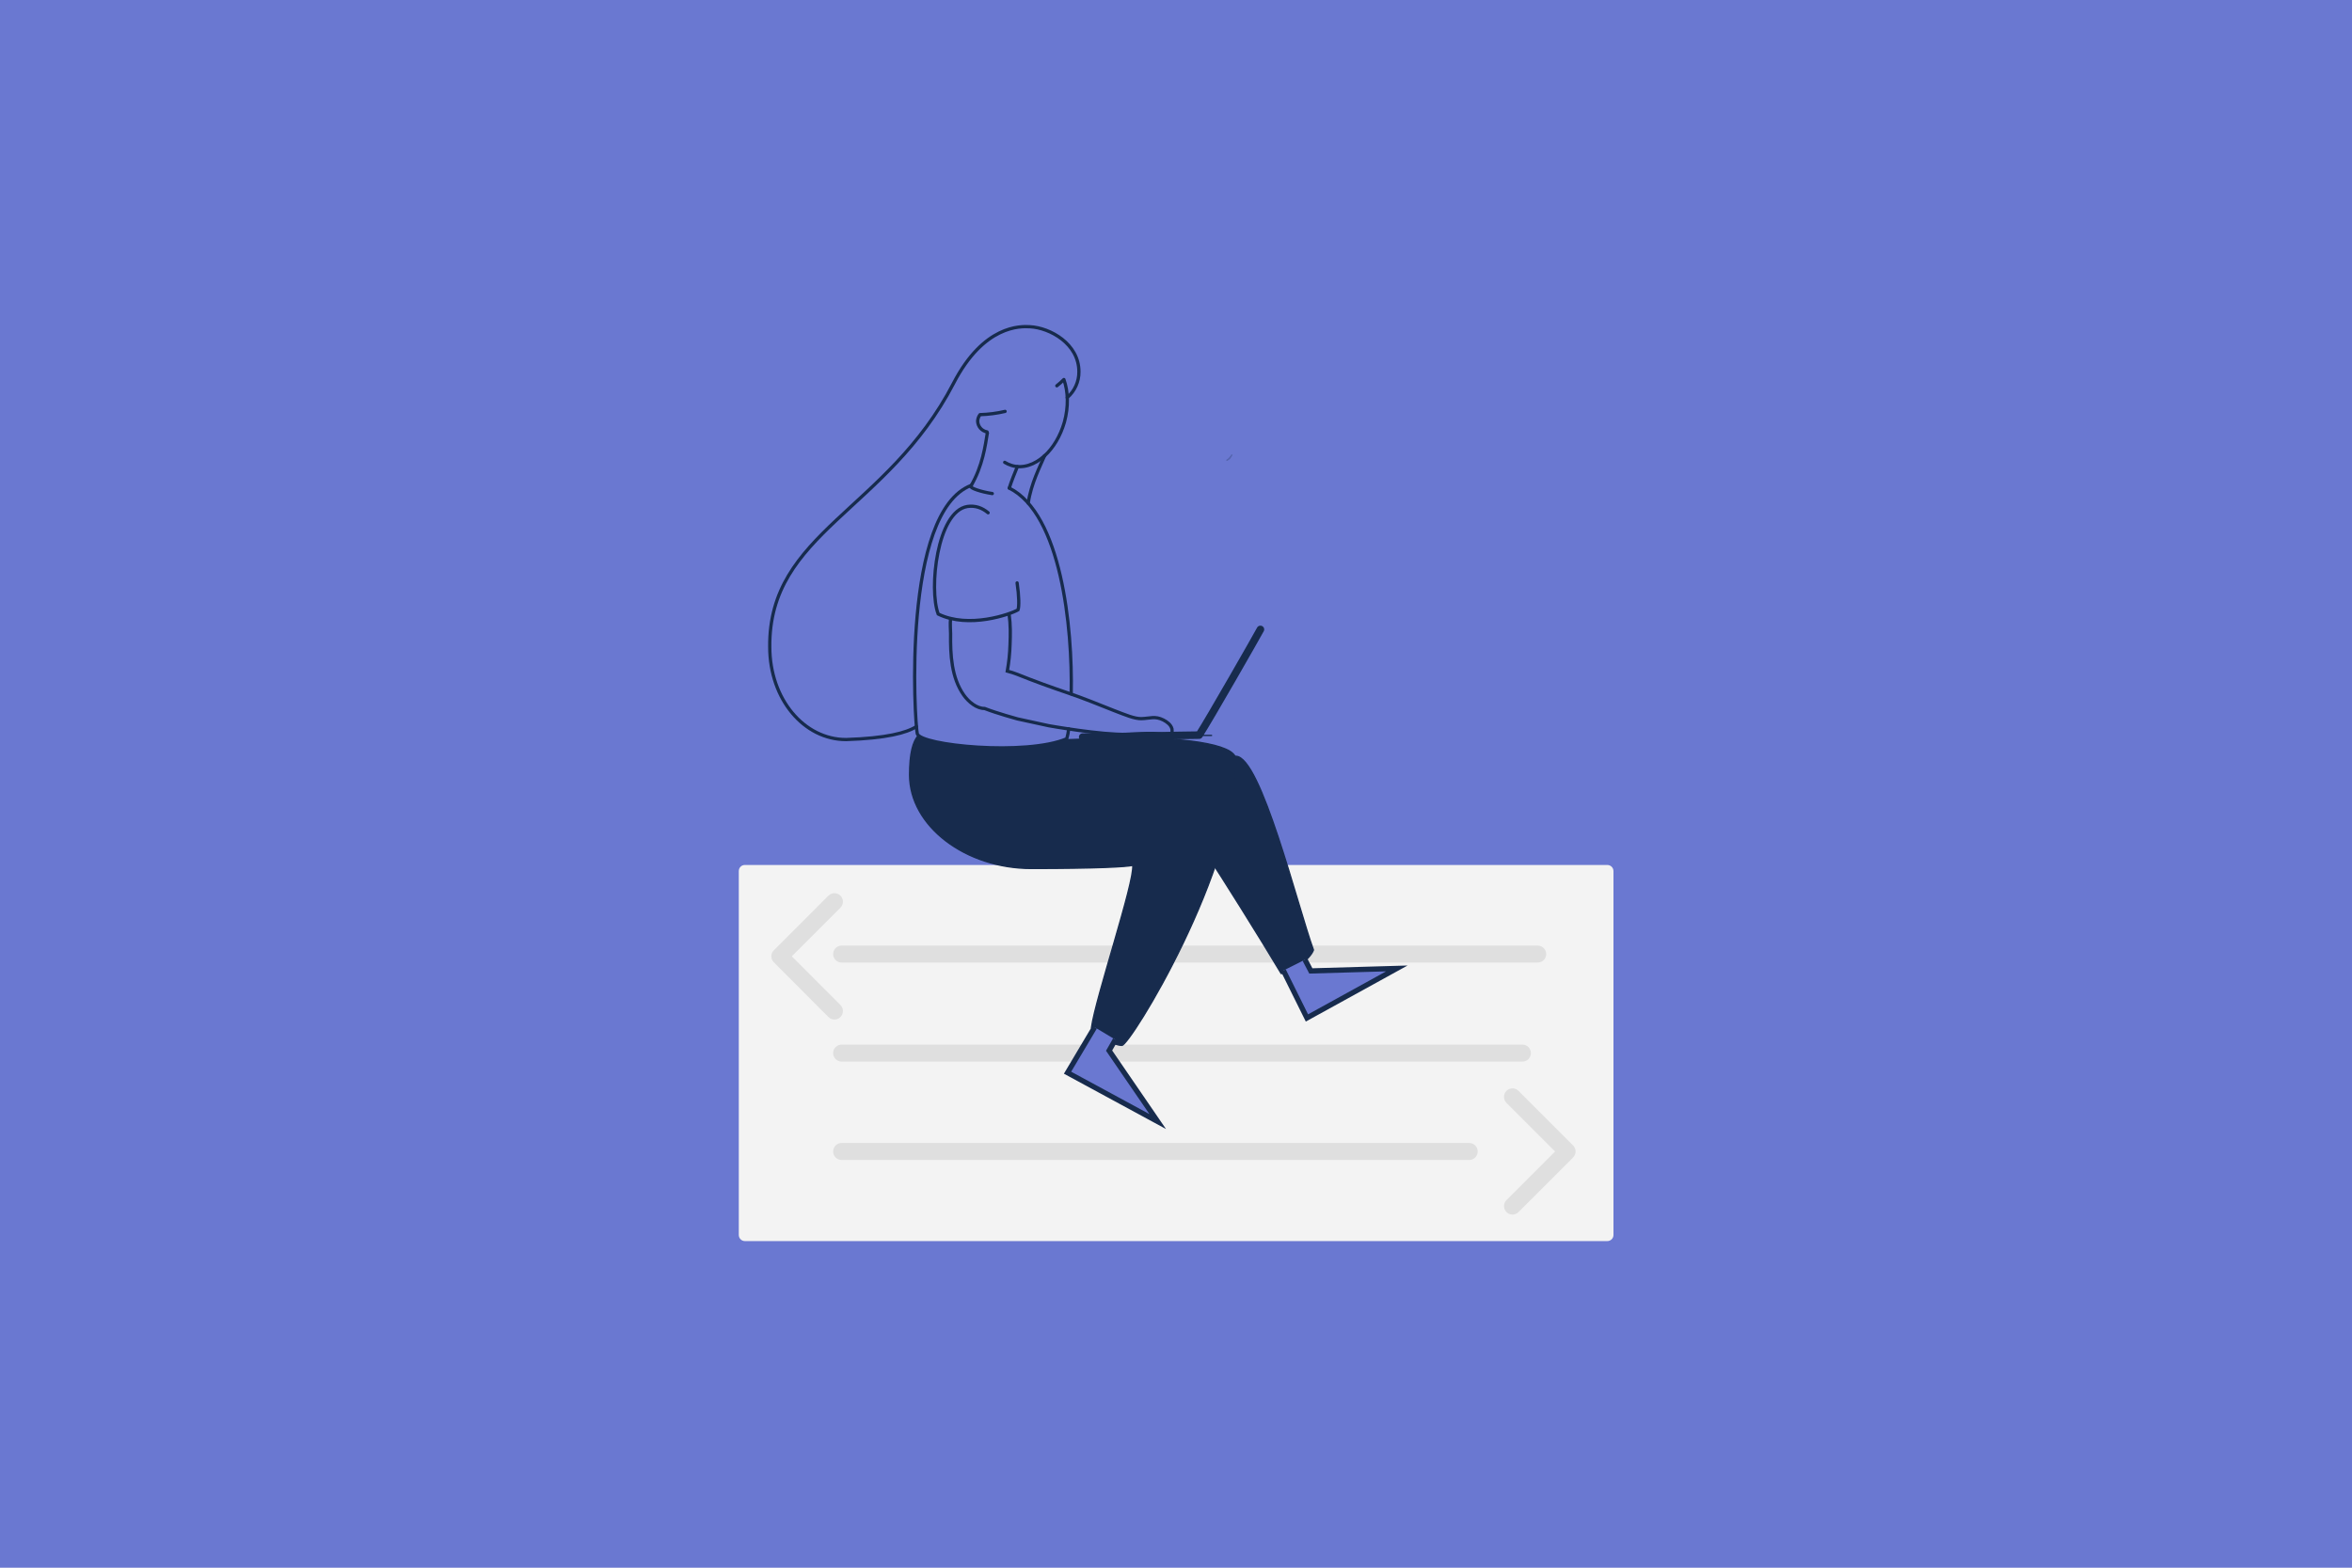
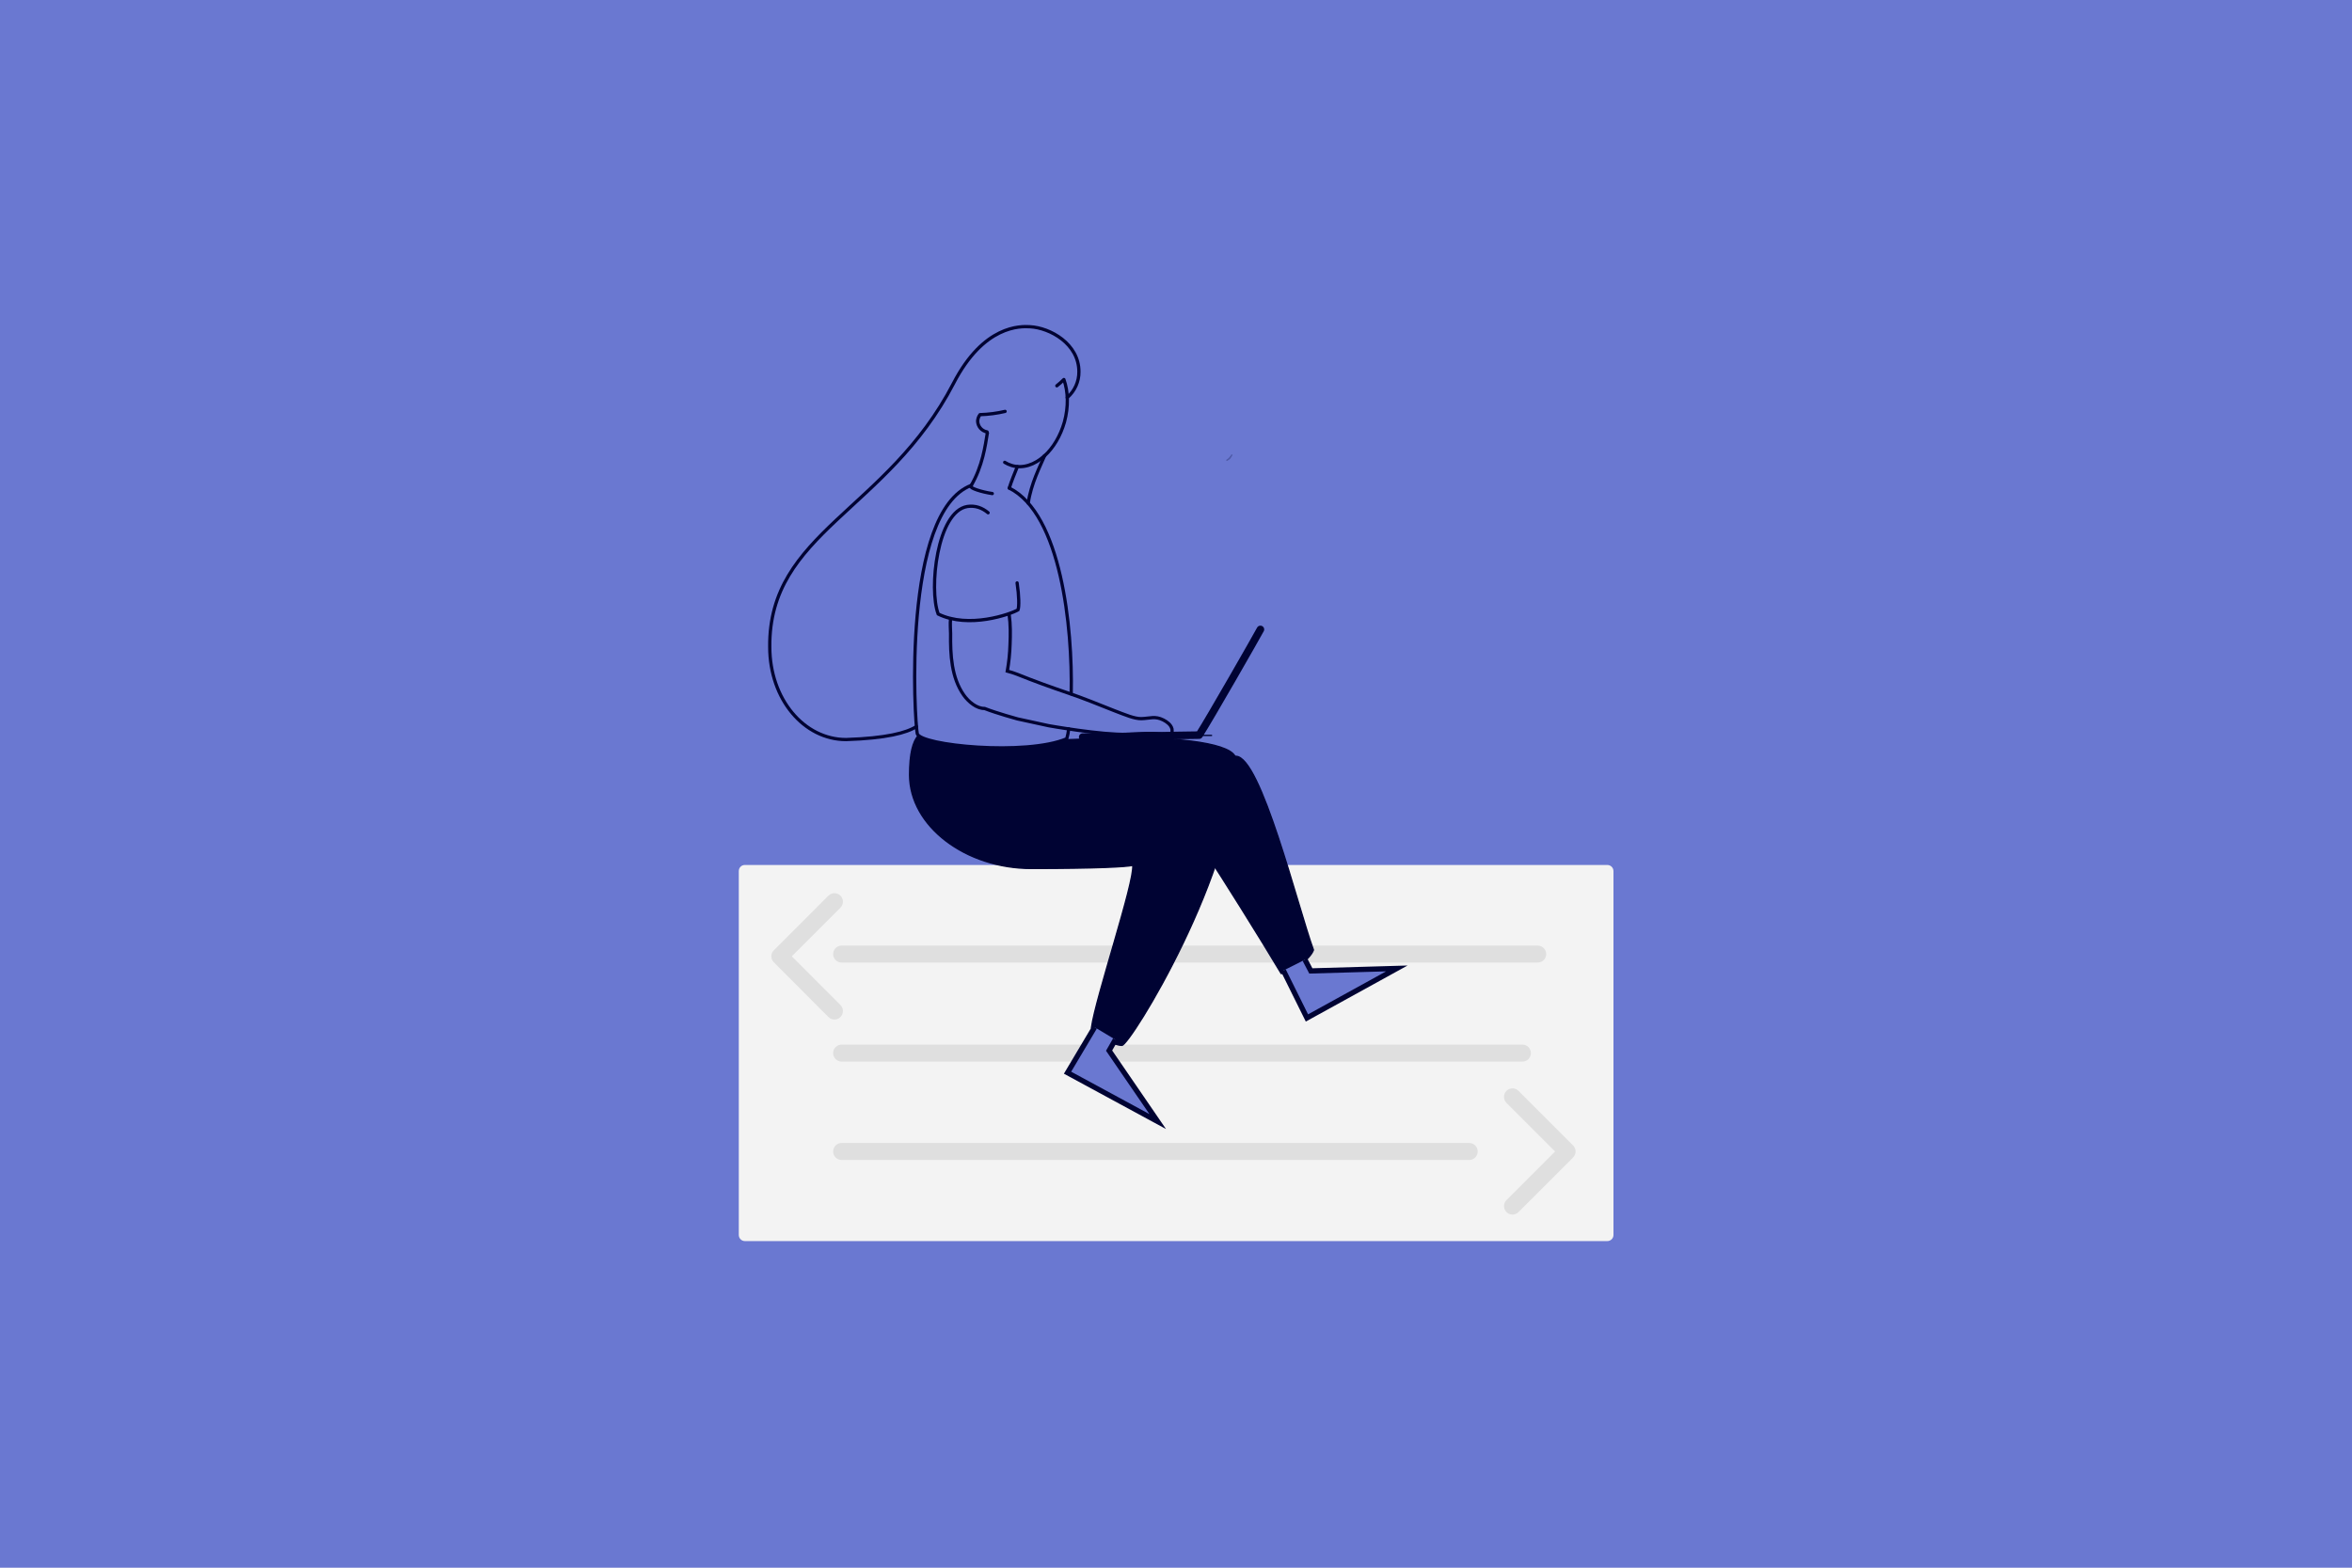
<svg xmlns="http://www.w3.org/2000/svg" version="1.1" x="0px" y="0px" viewBox="0 0 1800 1200" style="enable-background:new 0 0 1800 1200;" xml:space="preserve">
  <style type="text/css">
	.st0{fill:#F3F3F3;}
- 	.st1{fill:none;stroke:#172B4D;stroke-width:2.5;stroke-linecap:round;stroke-miterlimit:10;}
+ 	.st1{fill:none;stroke:#000333;stroke-width:2.5;stroke-linecap:round;stroke-miterlimit:10;}
	.st2{fill:none;stroke:#DFDFDF;stroke-width:12.98;stroke-linecap:round;stroke-linejoin:round;}
- 	.st3{fill:#172B4D;stroke:#172B4D;stroke-miterlimit:10;}
- 	.st4{opacity:0.27;fill:#172B4D;stroke:#172B4D;stroke-miterlimit:10;enable-background:new    ;}
- 	.st5{fill:none;stroke:#172B4D;stroke-width:2.5;stroke-linecap:round;stroke-linejoin:round;}
- 	.st6{fill:#FFC88E;stroke:#172B4D;stroke-miterlimit:10;}
- 	.st7{fill:none;stroke:#172B4D;stroke-width:5.79;stroke-linecap:round;stroke-linejoin:round;}
- 	.st8{fill:#6A78D1;stroke:#172B4D;stroke-width:4;stroke-miterlimit:10;}
+ 	.st3{fill:#000333;stroke:#000333;stroke-miterlimit:10;}
+ 	.st4{opacity:0.27;fill:#000333;stroke:#000333;stroke-miterlimit:10;enable-background:new    ;}
+ 	.st5{fill:none;stroke:#000333;stroke-width:2.5;stroke-linecap:round;stroke-linejoin:round;}
+ 	.st6{fill:#FFC88E;stroke:#000333;stroke-miterlimit:10;}
+ 	.st7{fill:none;stroke:#000333;stroke-width:5.79;stroke-linecap:round;stroke-linejoin:round;}
+ 	.st8{fill:#6A78D1;stroke:#000333;stroke-width:4;stroke-miterlimit:10;}
	.st9{fill:#6A78D1;}
	.st10{fill:#49C39E;}
- 	.st11{fill:#172B4D;}
+ 	.st11{fill:#000333;}
	.st12{fill:#DFDFDF;}
	.st13{fill:#FFFFFF;}
	.st14{fill:#F5C26B;}
	.st15{fill:#F9F9F9;}
</style>
  <g id="Layer_1">
    <g id="Vector_4_">
      <g>
        <path class="st0" d="M-1488.8,666.8v278.5c0,2.6,2.1,4.7,4.7,4.7h660c2.6,0,4.7-2.1,4.7-4.7V666.8c0-2.6-2.1-4.7-4.7-4.7h-660     C-1486.7,662.1-1488.8,664.2-1488.8,666.8z M-1234.7,817l15.9-26.6c1.3-2.2,4.2-2.9,6.4-1.6l8,4.7c2.2,1.3,2.9,4.1,1.7,6.3     l-1.1,1.9c-0.9,1.6-0.8,3.5,0.2,5l24.7,36c2.8,4-1.8,9.1-6.1,6.7l-47.8-25.9C-1235.3,822.2-1236.1,819.2-1234.7,817z      M-1056.1,774.8l-13.8-27.8c-1.1-2.3-0.2-5.1,2.1-6.2l8.3-4.2c2.3-1.1,5.1-0.2,6.2,2l1,1.9c0.8,1.6,2.5,2.6,4.3,2.5l43.6-1.2     c4.9-0.1,6.7,6.4,2.4,8.8l-47.6,26.2C-1052,778.1-1054.9,777.2-1056.1,774.8z" />
        <g id="Layer_3_3_">
          <path class="st1" d="M-1352.9,556.2c-7.7,4.8-22.9,8.9-53.8,9.9c-32.1,0-58.4-30.8-58.4-70.9c-0.9-87.5,90-104.1,140.6-201.7      c23.2-44.9,51.4-43.8,58.5-43.4c15.5,0.8,37.5,13.1,37.5,34.4c0.1,7.6-3.2,14.8-8.9,19.8" />
          <path class="st1" d="M-1254.7,348.9c-3.3,7.9-10.3,21.1-12.5,36.2" />
        </g>
        <path class="st2" d="M-1410,730.3h532.7" />
        <path class="st2" d="M-1410,806.1h521" />
        <path class="st3" d="M-1108.3,578.9c19.1,0,47.2,114.6,59.4,148.3c-2.5,7-16.9,18-24.7,18c-15.2-25.5-49.3-80.1-55.3-88.5     C-1133.8,649.9-1127.5,578.9-1108.3,578.9z" />
        <path class="st4" d="M-1115.5,352.5c3.3-2.1,1.8-0.7,4.3-4.5" />
        <path class="st1" d="M-1236.3,557.9c-0.3,2.6-0.8,5.1-1.5,7.6c-31.1,13.2-112.2,5.2-114.4-3.9c-2-8.1-11.9-170,41.4-190.1" />
        <path class="st1" d="M-1281.8,373.6c39.7,19.9,48.5,106.5,47.4,157.5" />
        <path class="st5" d="M-1294.7,377.8c-8.2-1.2-17.4-4.2-16.4-5.7c9.1-15.4,11.1-31.5,12.6-40.5" />
        <path class="st5" d="M-1275.5,357.2c-1.7,4.1-4.7,11.5-6.2,16.4" />
        <path class="st1" d="M-1326.7,473.5c-0.5,3.9,0,8.7,0,11.6c-0.2,15.9,0.6,33.6,10.1,47c3.7,5.2,9.9,10.3,15.9,10.2     c9.4,3.7,25.2,8,25.2,8l23.9,5.2c0,0,40.3,7.2,60.2,6.6c6.6-0.2,13.3-0.9,20-0.7c3.8,0.1,9.9,1.3,13.5,0c1-0.4,0.7-2.7,0.6-3.5     c-0.8-3.2-3.9-5.4-6.6-6.8c-6.4-3.2-10.1-1.2-16.7-1c-5.4,0.1-11.9-2.7-21.3-6.3c-11.1-4.4-23.8-9.6-35.1-13.4     c-12.9-4.4-26-9.1-38.6-14.2c-2.5-1-5.1-1.8-7.7-2.5c1.2-6.8,1.9-13.6,2.1-20.5c0.3-7.5,0.4-15.3-0.7-22.7" />
        <path class="st1" d="M-1275.8,446.2c1.5,10,1.6,18.1,0.7,20.6c-5.8,3.4-37.8,14.7-61.1,3.2c-7.2-19-0.9-78.5,22.3-82.3     c6.1-0.9,11.3,1,15.9,4.8" />
        <path class="st5" d="M-1285.3,353.9c1.6,1,3.4,1.8,5.3,2.4c8.5,2.6,17.6-0.5,25.3-7.5" />
        <path class="st5" d="M-1285,314.9c-6.3,1.5-12.7,2.3-19.2,2.5c-1.1,1.4-1.7,3.2-1.8,4.9c0.1,4.1,3.1,7.6,7.2,8.3l0.2,0.9" />
        <path class="st5" d="M-1254.7,348.9c6.6-6,12.1-15,15.2-25.8c3.2-11.8,2.9-23.3-0.4-32.6c-1.7,1.7-3.5,3.3-5.4,4.8" />
        <path class="st6" d="M-1215.2,563.4c16.8,0,77.5-0.5,88.6-0.5" />
        <path class="st7" d="M-1225.6,564.2c17.7,0,79-1.5,89.1-1.5c7.8-12.1,44.4-76.1,46.9-80.9" />
        <path class="st2" d="M-1415.5,773.9l-41.8-41.8l41.8-41.8" />
        <path class="st2" d="M-896.6,923.2l41.8-41.8l-41.8-41.8" />
        <path class="st3" d="M-1108.3,581.5c0.3-13.1-47.8-16.7-78.1-16.7c-13.6,0-34,0.7-53.2,1.5c-30.8,11.5-102.7,5-111.7-3.4     c-4.2,4.7-6.7,13.6-6.7,30.3c0,39,42.7,71.6,93.2,71.6c50.5,0,73-1.3,77.6-2.4c1.4,12.9-28.5,101.4-31.6,124.2     c2.2,6.1,17.1,13.6,23.3,13.6S-1106.2,665-1108.3,581.5z" />
        <polyline class="st8" points="-1216.5,786.3 -1237.2,821.1 -1168.1,858.5 -1205.3,804.2 -1200.5,795.8    " />
        <polyline class="st8" points="-1072,742.9 -1053.9,779.2 -985.1,741.3 -1051,743.2 -1055.4,734.6    " />
      </g>
      <path class="st2" d="M-1410,881.4h480.3" />
    </g>
    <rect class="st9" width="1800" height="1200" />
    <g id="Vector_3_">
      <g>
        <path class="st0" d="M565.4,666.8v278.5c0,2.6,2.1,4.7,4.7,4.7h660c2.6,0,4.7-2.1,4.7-4.7V666.8c0-2.6-2.1-4.7-4.7-4.7H570     C567.4,662.1,565.4,664.2,565.4,666.8z M819.4,817l15.9-26.6c1.3-2.2,4.2-2.9,6.4-1.6l8,4.7c2.2,1.3,2.9,4.1,1.7,6.3l-1.1,1.9     c-0.9,1.6-0.8,3.5,0.2,5l24.7,36c2.8,4-1.8,9.1-6.1,6.7l-47.8-25.9C818.9,822.2,818.1,819.2,819.4,817z M998.1,774.8l-13.8-27.8     c-1.1-2.3-0.2-5.1,2.1-6.2l8.3-4.2c2.3-1.1,5.1-0.2,6.2,2l1,1.9c0.8,1.6,2.5,2.6,4.3,2.5l43.6-1.2c4.9-0.1,6.7,6.4,2.4,8.8     l-47.6,26.2C1002.2,778.1,999.3,777.2,998.1,774.8z" />
        <g id="Layer_3_2_">
          <path class="st1" d="M701.3,556.2c-7.7,4.8-22.9,8.9-53.8,9.9c-32.1,0-58.4-30.8-58.4-70.9c-0.9-87.5,90-104.1,140.6-201.7      c23.2-44.9,51.4-43.8,58.5-43.4c15.5,0.8,37.5,13.1,37.5,34.4c0.1,7.6-3.2,14.8-8.9,19.8" />
          <path class="st1" d="M799.4,348.9c-3.3,7.9-10.3,21.1-12.5,36.2" />
        </g>
        <path class="st2" d="M644.1,730.3h532.7" />
        <path class="st2" d="M644.1,806.1h521" />
        <path class="st3" d="M945.8,578.9c19.1,0,47.2,114.6,59.4,148.3c-2.5,7-16.9,18-24.7,18c-15.2-25.5-49.3-80.1-55.3-88.5     C920.3,649.9,926.7,578.9,945.8,578.9z" />
        <path class="st4" d="M938.6,352.5c3.3-2.1,1.8-0.7,4.3-4.5" />
        <path class="st1" d="M817.9,557.9c-0.3,2.6-0.8,5.1-1.5,7.6c-31.1,13.2-112.2,5.2-114.4-3.9c-2-8.1-11.9-170,41.4-190.1" />
        <path class="st1" d="M772.4,373.6c39.7,19.9,48.5,106.5,47.4,157.5" />
        <path class="st5" d="M759.4,377.8c-8.2-1.2-17.4-4.2-16.4-5.7c9.1-15.4,11.1-31.5,12.6-40.5" />
        <path class="st5" d="M778.6,357.2c-1.7,4.1-4.7,11.5-6.2,16.4" />
        <path class="st1" d="M727.5,473.5c-0.5,3.9,0,8.7,0,11.6c-0.2,15.9,0.6,33.6,10.1,47c3.7,5.2,9.9,10.3,15.9,10.2     c9.4,3.7,25.2,8,25.2,8l23.9,5.2c0,0,40.3,7.2,60.2,6.6c6.6-0.2,13.3-0.9,20-0.7c3.8,0.1,9.9,1.3,13.5,0c1-0.4,0.7-2.7,0.6-3.5     c-0.8-3.2-3.9-5.4-6.6-6.8c-6.4-3.2-10.1-1.2-16.7-1c-5.4,0.1-11.9-2.7-21.3-6.3c-11.1-4.4-23.8-9.6-35.1-13.4     c-12.9-4.4-26-9.1-38.6-14.2c-2.5-1-5.1-1.8-7.7-2.5c1.2-6.8,1.9-13.6,2.1-20.5c0.3-7.5,0.4-15.3-0.7-22.7" />
        <path class="st1" d="M778.4,446.2c1.5,10,1.6,18.1,0.7,20.6c-5.8,3.4-37.8,14.7-61.1,3.2c-7.2-19-0.9-78.5,22.3-82.3     c6.1-0.9,11.3,1,15.9,4.8" />
        <path class="st5" d="M768.9,353.9c1.6,1,3.4,1.8,5.3,2.4c8.5,2.6,17.6-0.5,25.3-7.5" />
        <path class="st5" d="M769.2,314.9c-6.3,1.5-12.7,2.3-19.2,2.5c-1.1,1.4-1.7,3.2-1.8,4.9c0.1,4.1,3.1,7.6,7.2,8.3l0.2,0.9" />
        <path class="st5" d="M799.4,348.9c6.6-6,12.1-15,15.2-25.8c3.2-11.8,2.9-23.3-0.4-32.6c-1.7,1.7-3.5,3.3-5.4,4.8" />
        <path class="st6" d="M839,563.4c16.8,0,77.5-0.5,88.6-0.5" />
        <path class="st7" d="M828.6,564.2c17.7,0,79-1.5,89.1-1.5c7.8-12.1,44.4-76.1,46.9-80.9" />
        <path class="st2" d="M638.6,773.9L596.8,732l41.8-41.8" />
        <path class="st2" d="M1157.5,923.2l41.8-41.8l-41.8-41.8" />
        <path class="st3" d="M945.8,581.5c0.3-13.1-47.8-16.7-78.1-16.7c-13.6,0-34,0.7-53.2,1.5c-30.8,11.5-102.7,5-111.7-3.4     c-4.2,4.7-6.7,13.6-6.7,30.3c0,39,42.7,71.6,93.2,71.6s73-1.3,77.6-2.4c1.4,12.9-28.5,101.4-31.6,124.2     c2.2,6.1,17.1,13.6,23.3,13.6C864.8,800.2,948,665,945.8,581.5z" />
        <polyline class="st8" points="837.7,786.3 817,821.1 886,858.5 848.8,804.2 853.6,795.8    " />
        <polyline class="st8" points="982.2,742.9 1000.2,779.2 1069,741.3 1003.2,743.2 998.7,734.6    " />
      </g>
      <path class="st2" d="M644.1,881.4h480.3" />
    </g>
  </g>
  <g id="Layer_2">
    <rect y="1262.2" class="st10" width="1800" height="1200" />
    <g id="Vector_1_">
      <path class="st11" d="M1280.2,1859.4c-12.6,7.6-56.6,10.9-86.8,9.1v8.1l74.2,265.6h27.9L1280.2,1859.4L1280.2,1859.4z" />
      <polygon class="st11" points="1221.5,1970.1 1194.9,2016.6 1188.3,1872.3 1230.6,1873.7   " />
      <path class="st5" d="M1220.2,1678.6c-6.6-9.2-19.3-29.5-23.2-45c-4.9-19.8-5.4,58.1-5.4,58.1l6.2,5.5" />
      <path class="st5" d="M1168.2,1771.7c10-48.8,31.5-98.7,72.1-96.9" />
      <path class="st5" d="M1294.5,1750.9c5,47-4.9,99.8-12.3,107c-13,12.7-109.1,15.1-118.4,4.4c-3.3-3.8-4.2-31,0-63.5" />
      <rect x="493.2" y="1557.6" class="st12" width="704.7" height="195.6" />
      <path class="st0" d="M1130.3,1787c-4,1.5-9.2,1.6-14.5,0.1c-10-2.9-16.6-10.7-14.6-17.4s11.7-9.8,21.7-6.9c4.4,1.2,8.4,3.6,11.5,7    c20.8-0.2,47.3,3.5,63.5,6.1v-157.1H493.2v520h704.7v-332C1167.9,1801.8,1138.5,1790.5,1130.3,1787z" />
      <path class="st5" d="M1260.7,1680.2c11.7,6.4,19.9,18.2,25.4,32.7" />
      <path class="st5" d="M1266.1,1651.8c0,0-7,36.2-7.7,41.3c-0.5,3.1-11.9,3-20.5,0.8" />
      <path class="st5" d="M1242.5,1667.7c-1.3,0-2.7-0.1-4-0.4c-16.5-3.1-26.4-24.1-22.1-47.1c1.6-8.9,5.4-17.3,11.1-24.4" />
      <path class="st5" d="M1274.1,1624c5.3,1.1,8.7,6.2,7.6,11.5c-1.1,5.3-6.2,8.7-11.5,7.6c-1.9-0.4-3.6-1.3-4.9-2.7" />
      <path class="st5" d="M1163.8,1798.7c20.5,6,46.3,11.5,67.4,9.6c3.9,0.3,16.1-10.1,23.1-16.7" />
      <path class="st5" d="M1224,1762.8c-5.5,4-9.9,9.2-12.9,15.3c-8.1-1.5-47.9-8.6-76.9-8.4c-3.1-3.4-7.1-5.8-11.5-7    c-10-2.9-19.7,0.2-21.7,6.9s4.6,14.5,14.6,17.4c5.3,1.6,10.5,1.4,14.5-0.1c10.9,4.5,22.1,8.5,33.5,11.8" />
      <polygon class="st12" points="925.5,1719.2 667,1719.2 667,2138.6 1020.5,2138.6 1020.5,1814.2   " />
      <circle class="st13" cx="763" cy="1879.5" r="41" />
      <rect x="826.1" y="1911.1" class="st13" width="139.4" height="11" />
      <rect x="722" y="1960.4" class="st13" width="243.5" height="11" />
      <rect x="722" y="2009.7" class="st13" width="243.5" height="11" />
      <path class="st0" d="M945.6,1541.5c0,8.8-27.1,77.1-171.7,77.1c0,14.7,179.3,7.3,179.3,7.3l2.6-83L945.6,1541.5z" />
      <path class="st5" d="M1261.2,1716.1c12.6-5.6,25.3-6.8,33.6,2.6c17.9,20.2-26.1,78.2-34.6,75.8c-10-2.8-40.4-31.3-40.6-41.1" />
      <path class="st5" d="M1285.1,1631.3c5.8-2.9,10.9-28.7-0.5-39.3c-11.1-10.3-48.1-22.3-62.4-36.5" />
      <path class="st5" d="M1229.1,1580.7c-3.3-3.2-12.4-20.6-13.6-25.1" />
      <path class="st5" d="M1216.9,1585.1c-3.4-4.9-5.1-12.8-5.5-18" />
      <ellipse class="st11" cx="1240.2" cy="1619.7" rx="2.3" ry="2.7" />
      <path class="st5" d="M1230.8,1615c-0.5,2.8-3.3,10.4-7.5,16.8" />
      <path class="st5" d="M1232,1645.1c2.5-0.2,4.7-1.6,5.8-3.8" />
      <polyline class="st5" points="1271.5,2142.2 1271.5,2163.3 1306.8,2212.2 1289.2,2153.7 1289.2,2142.2   " />
      <path class="st0" d="M1178.7,1522.4h-23.2c1.1,2.1,1.7,4.5,1.7,6.9c0,9.5-9,17.2-20.1,17.2c-11.1,0-20.1-7.7-20.1-17.2    c0-2.4,0.6-4.8,1.7-6.9H964.7c-10.6,0-19.1,8.6-19.1,19.1v78.5c0,10.6,8.6,19.1,19.1,19.1h214c10.6,0,19.1-8.6,19.1-19.1v-78.5    C1197.8,1531,1189.3,1522.4,1178.7,1522.4z" />
      <ellipse class="st5" cx="1137.2" cy="1529.3" rx="20.1" ry="17.2" />
    </g>
    <g id="Vector_6_">
      <path class="st11" d="M-777.4,1638.5c-12.6,7.6-56.6,10.9-86.8,9.1v8.1l74.2,265.6h27.9L-777.4,1638.5L-777.4,1638.5z" />
      <polygon class="st11" points="-836.1,1749.3 -862.7,1795.7 -869.3,1651.4 -827,1652.8   " />
      <path class="st5" d="M-837.4,1457.7c-6.6-9.2-19.3-29.5-23.2-45c-4.9-19.8-5.4,58.1-5.4,58.1l6.2,5.5" />
      <path class="st5" d="M-889.3,1550.8c10-48.8,31.5-98.7,72.1-96.9" />
      <path class="st5" d="M-763,1530c5,47-4.9,99.8-12.3,107c-13,12.7-109.1,15.1-118.4,4.4c-3.3-3.8-4.2-31,0-63.5" />
      <rect x="-1564.4" y="1336.7" class="st12" width="704.7" height="195.6" />
      <path class="st0" d="M-927.3,1566.1c-4,1.5-9.2,1.6-14.5,0.1c-10-2.9-16.6-10.7-14.6-17.4s11.7-9.8,21.7-6.9    c4.4,1.2,8.4,3.6,11.5,7c20.8-0.2,47.3,3.5,63.5,6.1v-157.1h-704.7v520h704.7v-332C-889.6,1581-919.1,1569.6-927.3,1566.1z" />
      <path class="st5" d="M-796.8,1459.4c11.7,6.4,19.9,18.2,25.4,32.7" />
      <path class="st5" d="M-791.4,1430.9c0,0-7,36.2-7.7,41.3c-0.5,3.1-11.9,3-20.5,0.8" />
      <path class="st5" d="M-815.1,1446.8c-1.3,0-2.7-0.1-4-0.4c-16.5-3.1-26.4-24.1-22.1-47.1c1.6-8.9,5.4-17.3,11.1-24.4" />
      <path class="st5" d="M-783.4,1403.1c5.3,1.1,8.7,6.2,7.6,11.5c-1.1,5.3-6.2,8.7-11.5,7.6c-1.9-0.4-3.6-1.3-4.9-2.7" />
      <path class="st5" d="M-893.8,1577.9c20.5,6,46.3,11.5,67.4,9.6c3.9,0.3,16.1-10.1,23.1-16.7" />
      <path class="st5" d="M-833.5,1541.9c-5.5,4-9.9,9.2-12.9,15.3c-8.1-1.5-47.9-8.6-76.9-8.4c-3.1-3.4-7.1-5.8-11.5-7    c-10-2.9-19.7,0.2-21.7,6.9s4.6,14.5,14.6,17.4c5.3,1.6,10.5,1.4,14.5-0.1c10.9,4.5,22.1,8.5,33.5,11.8" />
      <polygon class="st12" points="-1132.1,1498.3 -1390.5,1498.3 -1390.5,1917.7 -1037.1,1917.7 -1037.1,1593.4   " />
      <circle class="st13" cx="-1294.6" cy="1658.6" r="41" />
      <rect x="-1231.5" y="1690.2" class="st13" width="139.4" height="11" />
      <rect x="-1335.6" y="1739.5" class="st13" width="243.5" height="11" />
      <rect x="-1335.6" y="1788.8" class="st13" width="243.5" height="11" />
      <path class="st0" d="M-1111.9,1320.6c0,8.8-27.1,77.1-171.7,77.1c0,14.7,179.3,7.3,179.3,7.3l2.6-83L-1111.9,1320.6z" />
      <path class="st5" d="M-796.4,1495.2c12.6-5.6,25.3-6.8,33.6,2.6c17.9,20.2-26.1,78.2-34.6,75.8c-10-2.8-40.4-31.3-40.6-41.1" />
      <path class="st5" d="M-772.4,1410.4c5.8-2.9,10.9-28.7-0.5-39.3c-11.1-10.3-48.1-22.3-62.4-36.5" />
      <path class="st5" d="M-828.5,1359.8c-3.3-3.2-12.4-20.6-13.6-25.1" />
      <path class="st5" d="M-840.7,1364.2c-3.4-4.9-5.1-12.8-5.5-18" />
      <ellipse class="st11" cx="-817.4" cy="1398.8" rx="2.3" ry="2.7" />
      <path class="st5" d="M-826.8,1394.1c-0.5,2.8-3.3,10.4-7.5,16.8" />
      <path class="st5" d="M-825.5,1424.2c2.5-0.2,4.7-1.6,5.8-3.8" />
      <polyline class="st5" points="-786.1,1921.3 -786.1,1942.4 -750.8,1991.3 -768.4,1932.9 -768.4,1921.3   " />
      <path class="st0" d="M-878.9,1301.5H-902c1.1,2.1,1.7,4.5,1.7,6.9c0,9.5-9,17.2-20.1,17.2s-20.1-7.7-20.1-17.2    c0-2.4,0.6-4.8,1.7-6.9h-154.1c-10.6,0-19.1,8.6-19.1,19.1v78.5c0,10.6,8.6,19.1,19.1,19.1h214c10.6,0,19.1-8.6,19.1-19.1v-78.5    C-859.7,1310.1-868.3,1301.5-878.9,1301.5z" />
      <ellipse class="st5" cx="-920.4" cy="1308.5" rx="20.1" ry="17.2" />
    </g>
  </g>
  <g id="Layer_3_1_">
    <rect y="2546.9" class="st14" width="1800" height="1200" />
    <g id="Vector_2_">
      <polygon class="st0" points="-1168.2,2582 -1168.2,2979.4 -1154.6,2979.4 -1154.6,3065.5 -835.3,3065.5 -835.3,2582   " />
      <rect x="-1168.2" y="2582" class="st12" width="332.8" height="31.1" />
      <rect x="-1091.3" y="2652.4" class="st12" width="279.5" height="79.6" />
      <rect x="-1075" y="2667.8" class="st15" width="249.9" height="7.2" />
      <rect x="-1075" y="2685" class="st15" width="249.9" height="7.2" />
      <rect x="-1075" y="2702.2" class="st15" width="249.9" height="7.2" />
      <rect x="-1091.3" y="2764" class="st12" width="279.5" height="79.6" />
      <circle class="st15" cx="-1054.1" cy="2803.8" r="23.7" />
      <rect x="-1012.8" y="2780.1" class="st15" width="182" height="22.9" />
      <rect x="-1012.8" y="2810.8" class="st15" width="182" height="8.4" />
      <rect x="-1135.6" y="2878.2" class="st13" width="262.5" height="129.2" />
      <path class="st1" d="M-1154.6,3290.5v-311.2h-99.6v311.2 M-1218.5,2995.8v-14.3l8.3-0.3v6.6l17.3,8H-1218.5z" />
      <path class="st1" d="M-1283.4,3290.5v-208.1h-99.6v208.1 M-1344.7,3106.3V3092l8.3-0.3v6.6l17.2,8H-1344.7z" />
      <polyline class="st1" points="-1511.8,3290.5 -1511.8,3172.1 -1412.1,3172.1 -1412.1,3290.5   " />
      <path class="st11" d="M-1267.7,2850c6.9,0,62.5,7.9,86.9,20.3c-3.3,16.3-25.2,112.3-25.2,112.3h-13.6c0,0-5.1-80.8-6.2-80.1    c-7.4,3.8-36.6,13.4-67.9,13.8" />
      <path class="st5" d="M-1252.2,2750.1c4.7,3.4,12.2,9.9,13.8,12.6c18.8-23.4,49.9-47.1,52.4-49.8s3.3-17.9,3.3-21.3    c0-3.3,4.6-12.2,9-12.2v39.9c0,0-51.9,72.8-60.5,72.8c-4.4,0-22.6-7.6-31.8-12.6" />
      <path class="st1" d="M-1283.2,2731.4c13.9,2,32.1,11,32.1,14.6c0,4.2-9,20-16,26.5" />
      <path class="st1" d="M-1270.1,2661.6c0.9-1.5,1.3-3.1,1.3-4.9c0-6.2-5.2-7.1-7.6-9c-2.5-2.1-1.4-8.4-8.3-8.4    c-6.2,0-9.2,6.5-13.1,9c-4.8,3-14.1,0.6-20.3,6.9c-3,3.1-3.7,10.7-5.5,13.4c-2.5,3.8-6.9,4.9-6.9,10.6c0,3.5,2.4,8.9,5.7,11.3" />
      <path class="st1" d="M-1294.7,2721.6c37.3,18.9,34.3,122.9,27.1,128.4c-7.9,6.1-73.1,9.1-79.1,0c-2.8-4.2-4.8-33-1.3-62.5" />
      <path class="st1" d="M-1330.4,2731.6c4.3-5.8,9.5-10.1,15.8-11.9" />
      <path class="st1" d="M-1367.3,2762.8c-10.5,12-26.3,42.6-26.3,48.1c0,13.9,46.8,74.9,52.7,74.9c2.5-4.3,6.5-13.2,6.5-13.2    s-28.1-52.4-33.3-59.2c4.5-4.2,20.7-26,23.3-32.7c0.4-0.9,0.6-1.9,0.8-2.8" />
      <path class="st1" d="M-1338.5,2779c-5.3,0.3-30.4-13.1-30.4-19.7c0-5.3,27.5-33.8,39.4-27.3c1.7,0.9,2.8,2.6,3.5,4.8" />
      <path class="st1" d="M-1294.7,2721.6v-8.7" />
      <path class="st1" d="M-1314.7,2697.4v24.9c0,3.5,5,5.3,10,5.3" />
      <path class="st1" d="M-1294.7,2712.8c0.8,0,1.6-0.2,2.3-0.3c10.3-2.4,15.7-16.5,12.2-31.5c-0.6-2.7-1.5-5.4-2.7-7.9" />
      <path class="st1" d="M-1318.3,2683.3c-3.5,1-5.5,4.6-4.5,8.1c0.8,2.8,3.4,4.7,6.3,4.7c0.4,0,0.8,0,1.2-0.1    c0.2,0.5,0.4,0.9,0.6,1.4" />
      <path class="st11" d="M-1346.4,2850v0.4c6.5,12,12,22.2,12,22.2s-4,8.9-6.5,13.2c-0.9,0-2.9-1.5-5.5-4.2v210.7h12l66.7-242.4    C-1272,2853.5-1330.9,2861.8-1346.4,2850z" />
      <polyline class="st5" points="-1344.7,3092 -1344.7,3106.3 -1319.1,3106.3 -1336.4,3098.3 -1336.4,3091.7   " />
      <polyline class="st5" points="-1218.5,2981.5 -1218.5,2995.8 -1192.9,2995.8 -1210.2,2987.7 -1210.2,2981.2   " />
    </g>
  </g>
</svg>
